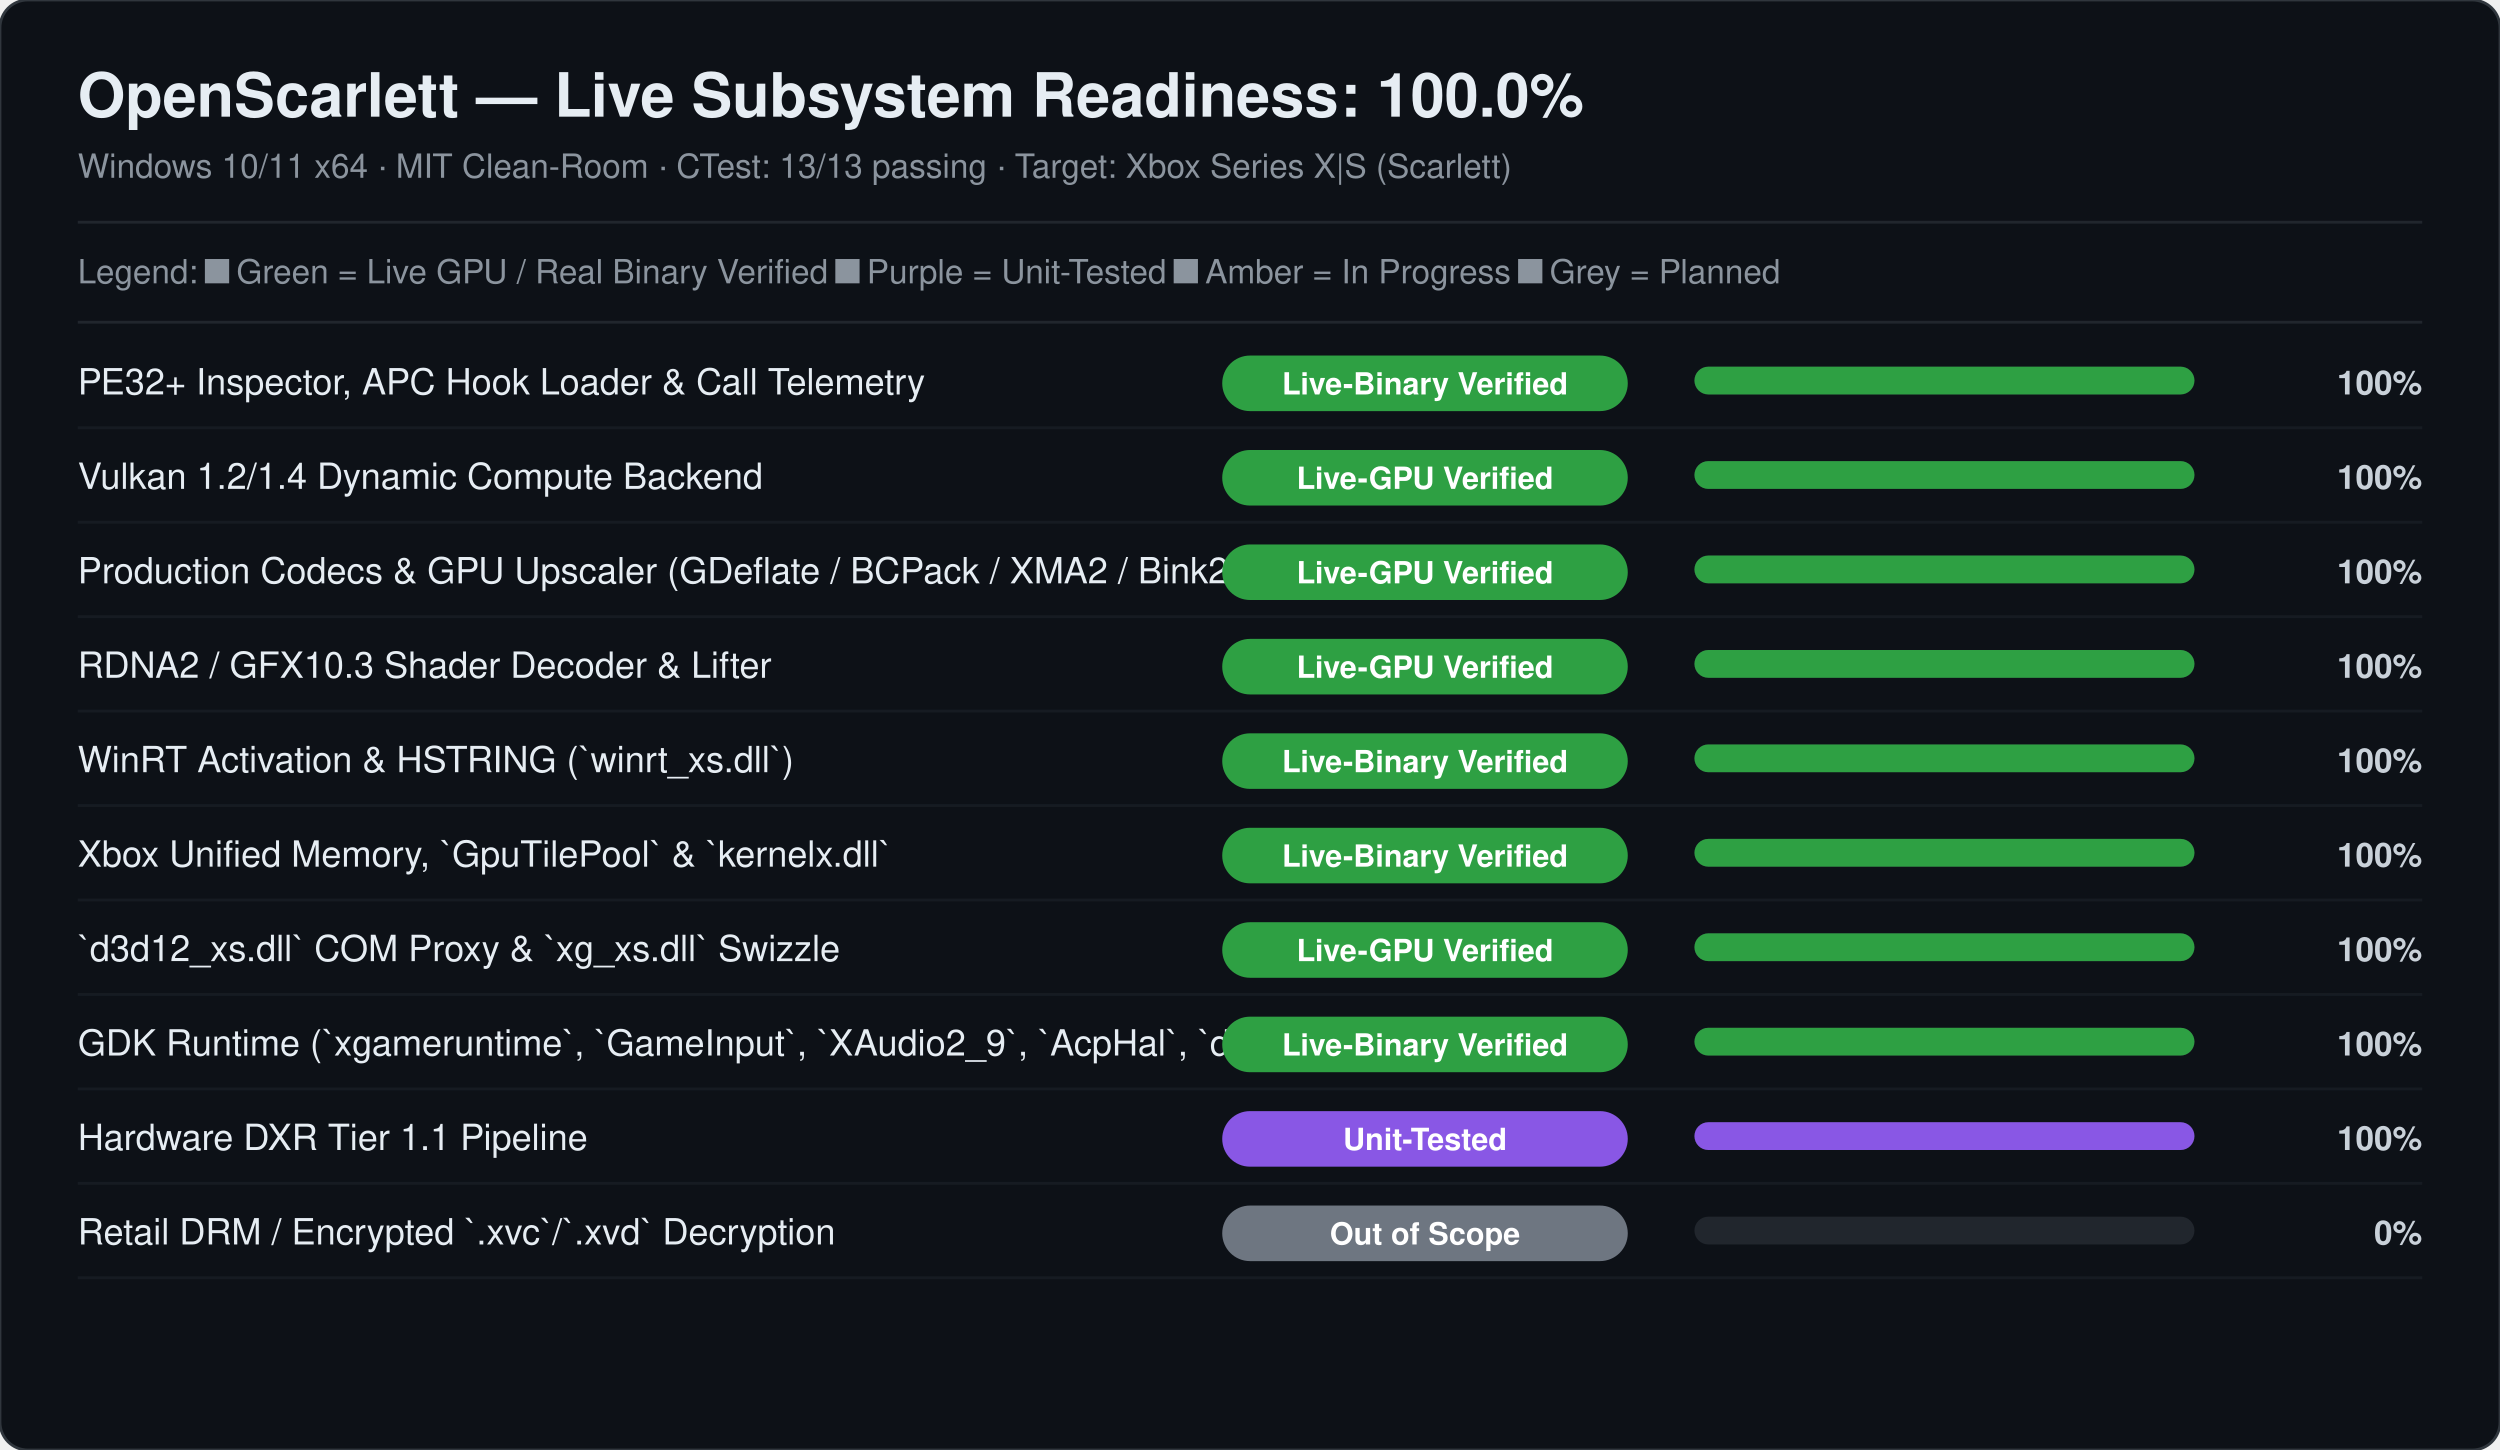
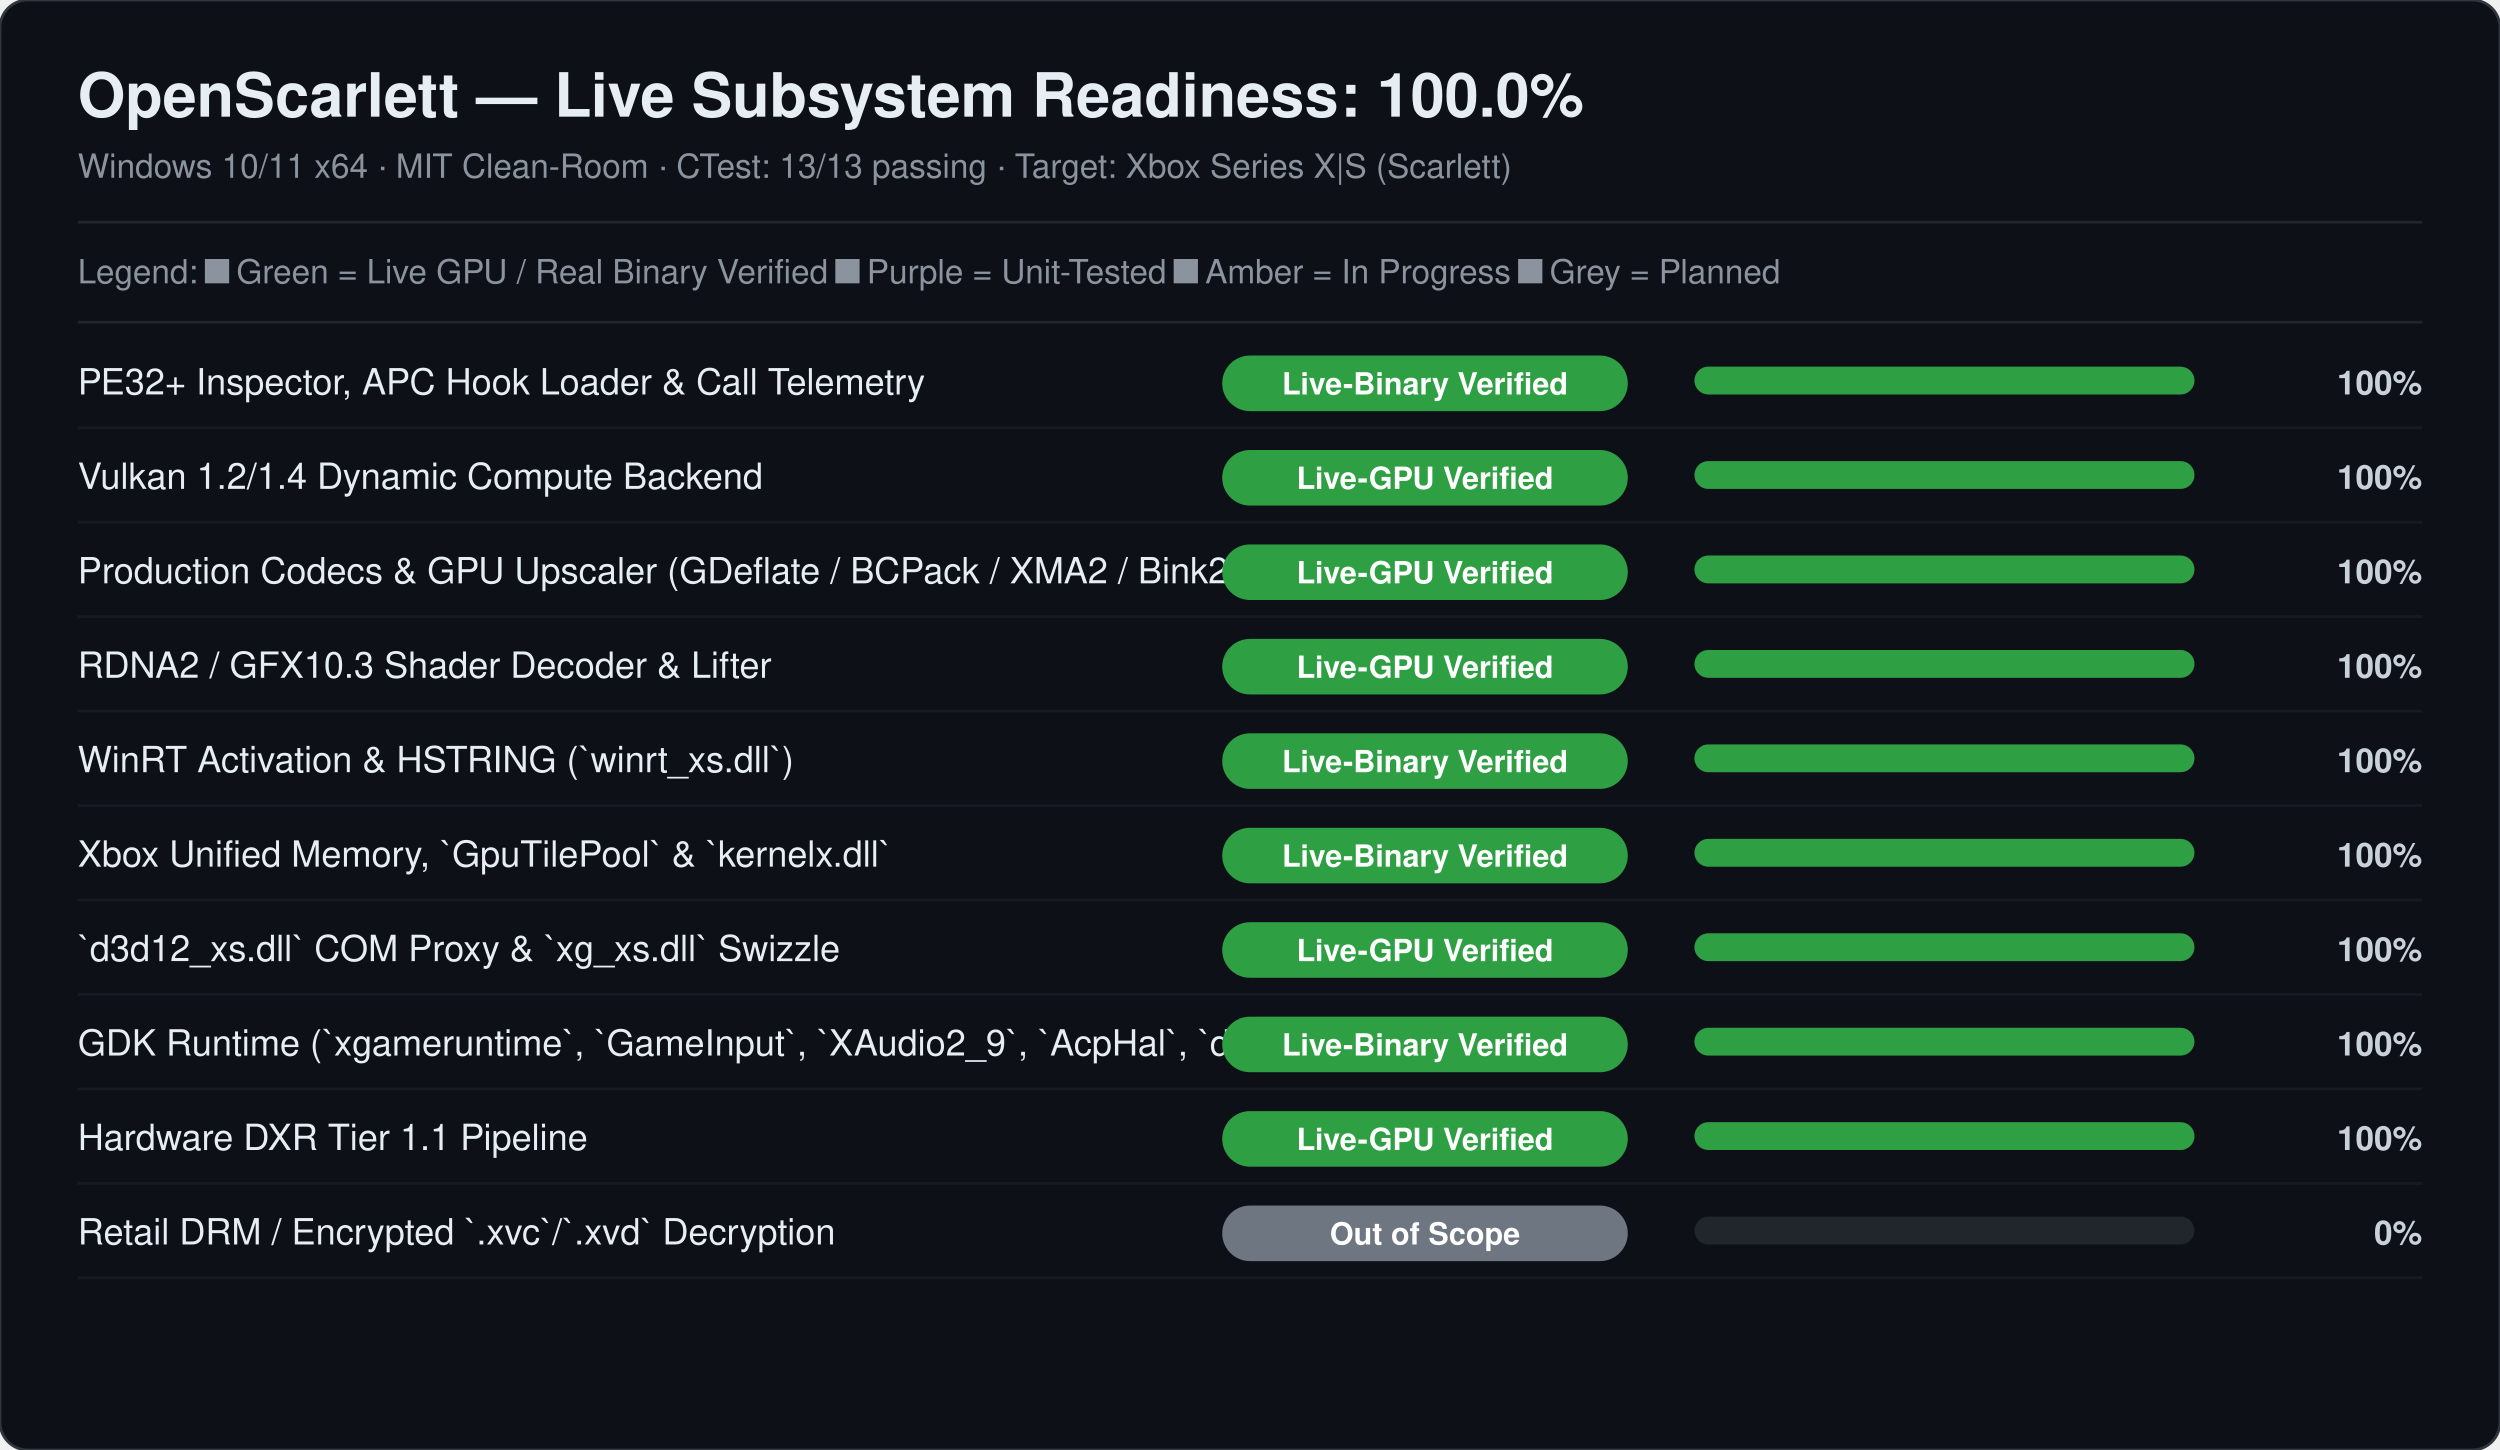
<svg xmlns="http://www.w3.org/2000/svg" width="900" height="522" viewBox="0 0 900 522" role="img" aria-label="OpenScarlett Status: 100.0%">
  <style>
    text { font-family: -apple-system, 'Segoe UI', Helvetica, Arial, sans-serif; }
    .h1 { font-size: 22px; font-weight: 700; fill: #e6edf3; }
    .sub { font-size: 12px; fill: #8b949e; }
    .name { font-size: 13px; fill: #e6edf3; font-weight: 500; }
    .stage { font-size: 11px; fill: #ffffff; font-weight: 600; }
    .pct { font-size: 12px; fill: #c9d1d9; font-weight: 600; }
  </style>
  <rect width="900" height="522" rx="10" fill="#0d1117" stroke="#30363d" stroke-width="1" />
  <text class="h1" x="28" y="42">OpenScarlett — Live Subsystem Readiness: 100.0%</text>
  <text class="sub" x="28" y="64">Windows 10/11 x64 · MIT Clean-Room · CTest: 13/13 passing · Target: Xbox Series X|S (Scarlett)</text>
  <line x1="28" y1="80" x2="872" y2="80" stroke="#21262d" stroke-width="1" />
  <text class="sub" x="28" y="102">Legend:  ■ Green = Live GPU / Real Binary Verified   ■ Purple = Unit-Tested   ■ Amber = In Progress   ■ Grey = Planned</text>
  <line x1="28" y1="116" x2="872" y2="116" stroke="#21262d" stroke-width="1" />
  <text class="name" x="28" y="142">PE32+ Inspector, APC Hook Loader &amp; Call Telemetry</text>
  <rect x="440" y="128" width="146" height="20" rx="10" fill="#2ea043" />
  <text class="stage" x="513" y="142" text-anchor="middle">Live-Binary Verified</text>
  <rect x="610" y="132" width="180" height="10" rx="5" fill="#21262d" />
  <rect x="610" y="132" width="180" height="10" rx="5" fill="#2ea043" />
  <text class="pct" x="872" y="142" text-anchor="end">100%</text>
  <line x1="28" y1="154" x2="872" y2="154" stroke="#161b22" stroke-width="1" />
  <text class="name" x="28" y="176">Vulkan 1.2/1.4 Dynamic Compute Backend</text>
  <rect x="440" y="162" width="146" height="20" rx="10" fill="#2ea043" />
  <text class="stage" x="513" y="176" text-anchor="middle">Live-GPU Verified</text>
  <rect x="610" y="166" width="180" height="10" rx="5" fill="#21262d" />
  <rect x="610" y="166" width="180" height="10" rx="5" fill="#2ea043" />
  <text class="pct" x="872" y="176" text-anchor="end">100%</text>
  <line x1="28" y1="188" x2="872" y2="188" stroke="#161b22" stroke-width="1" />
  <text class="name" x="28" y="210">Production Codecs &amp; GPU Upscaler (GDeflate / BCPack / XMA2 / Bink2 / FSR 1.0)</text>
  <rect x="440" y="196" width="146" height="20" rx="10" fill="#2ea043" />
  <text class="stage" x="513" y="210" text-anchor="middle">Live-GPU Verified</text>
  <rect x="610" y="200" width="180" height="10" rx="5" fill="#21262d" />
  <rect x="610" y="200" width="180" height="10" rx="5" fill="#2ea043" />
  <text class="pct" x="872" y="210" text-anchor="end">100%</text>
  <line x1="28" y1="222" x2="872" y2="222" stroke="#161b22" stroke-width="1" />
  <text class="name" x="28" y="244">RDNA2 / GFX10.3 Shader Decoder &amp; Lifter</text>
  <rect x="440" y="230" width="146" height="20" rx="10" fill="#2ea043" />
  <text class="stage" x="513" y="244" text-anchor="middle">Live-GPU Verified</text>
  <rect x="610" y="234" width="180" height="10" rx="5" fill="#21262d" />
  <rect x="610" y="234" width="180" height="10" rx="5" fill="#2ea043" />
  <text class="pct" x="872" y="244" text-anchor="end">100%</text>
  <line x1="28" y1="256" x2="872" y2="256" stroke="#161b22" stroke-width="1" />
  <text class="name" x="28" y="278">WinRT Activation &amp; HSTRING (`winrt_xs.dll`)</text>
  <rect x="440" y="264" width="146" height="20" rx="10" fill="#2ea043" />
  <text class="stage" x="513" y="278" text-anchor="middle">Live-Binary Verified</text>
  <rect x="610" y="268" width="180" height="10" rx="5" fill="#21262d" />
  <rect x="610" y="268" width="180" height="10" rx="5" fill="#2ea043" />
  <text class="pct" x="872" y="278" text-anchor="end">100%</text>
  <line x1="28" y1="290" x2="872" y2="290" stroke="#161b22" stroke-width="1" />
  <text class="name" x="28" y="312">Xbox Unified Memory, `GpuTilePool` &amp; `kernelx.dll`</text>
  <rect x="440" y="298" width="146" height="20" rx="10" fill="#2ea043" />
  <text class="stage" x="513" y="312" text-anchor="middle">Live-Binary Verified</text>
  <rect x="610" y="302" width="180" height="10" rx="5" fill="#21262d" />
  <rect x="610" y="302" width="180" height="10" rx="5" fill="#2ea043" />
  <text class="pct" x="872" y="312" text-anchor="end">100%</text>
  <line x1="28" y1="324" x2="872" y2="324" stroke="#161b22" stroke-width="1" />
  <text class="name" x="28" y="346">`d3d12_xs.dll` COM Proxy &amp; `xg_xs.dll` Swizzle</text>
  <rect x="440" y="332" width="146" height="20" rx="10" fill="#2ea043" />
  <text class="stage" x="513" y="346" text-anchor="middle">Live-GPU Verified</text>
  <rect x="610" y="336" width="180" height="10" rx="5" fill="#21262d" />
  <rect x="610" y="336" width="180" height="10" rx="5" fill="#2ea043" />
  <text class="pct" x="872" y="346" text-anchor="end">100%</text>
  <line x1="28" y1="358" x2="872" y2="358" stroke="#161b22" stroke-width="1" />
  <text class="name" x="28" y="380">GDK Runtime (`xgameruntime`, `GameInput`, `XAudio2_9`, `AcpHal`, `dstorage_xs`, `XSAPI`)</text>
  <rect x="440" y="366" width="146" height="20" rx="10" fill="#2ea043" />
  <text class="stage" x="513" y="380" text-anchor="middle">Live-Binary Verified</text>
  <rect x="610" y="370" width="180" height="10" rx="5" fill="#21262d" />
  <rect x="610" y="370" width="180" height="10" rx="5" fill="#2ea043" />
  <text class="pct" x="872" y="380" text-anchor="end">100%</text>
  <line x1="28" y1="392" x2="872" y2="392" stroke="#161b22" stroke-width="1" />
  <text class="name" x="28" y="414">Hardware DXR Tier 1.1 Pipeline</text>
-   <rect x="440" y="400" width="146" height="20" rx="10" fill="#8957e5" />
-   <text class="stage" x="513" y="414" text-anchor="middle">Unit-Tested</text>
+   <rect x="440" y="400" width="146" height="20" rx="10" fill="#2ea043" />
+   <text class="stage" x="513" y="414" text-anchor="middle">Live-GPU Verified</text>
  <rect x="610" y="404" width="180" height="10" rx="5" fill="#21262d" />
-   <rect x="610" y="404" width="180" height="10" rx="5" fill="#8957e5" />
+   <rect x="610" y="404" width="180" height="10" rx="5" fill="#2ea043" />
  <text class="pct" x="872" y="414" text-anchor="end">100%</text>
  <line x1="28" y1="426" x2="872" y2="426" stroke="#161b22" stroke-width="1" />
  <text class="name" x="28" y="448">Retail DRM / Encrypted `.xvc`/`.xvd` Decryption</text>
  <rect x="440" y="434" width="146" height="20" rx="10" fill="#6e7681" />
  <text class="stage" x="513" y="448" text-anchor="middle">Out of Scope</text>
  <rect x="610" y="438" width="180" height="10" rx="5" fill="#21262d" />
  <text class="pct" x="872" y="448" text-anchor="end">0%</text>
  <line x1="28" y1="460" x2="872" y2="460" stroke="#161b22" stroke-width="1" />
</svg>
